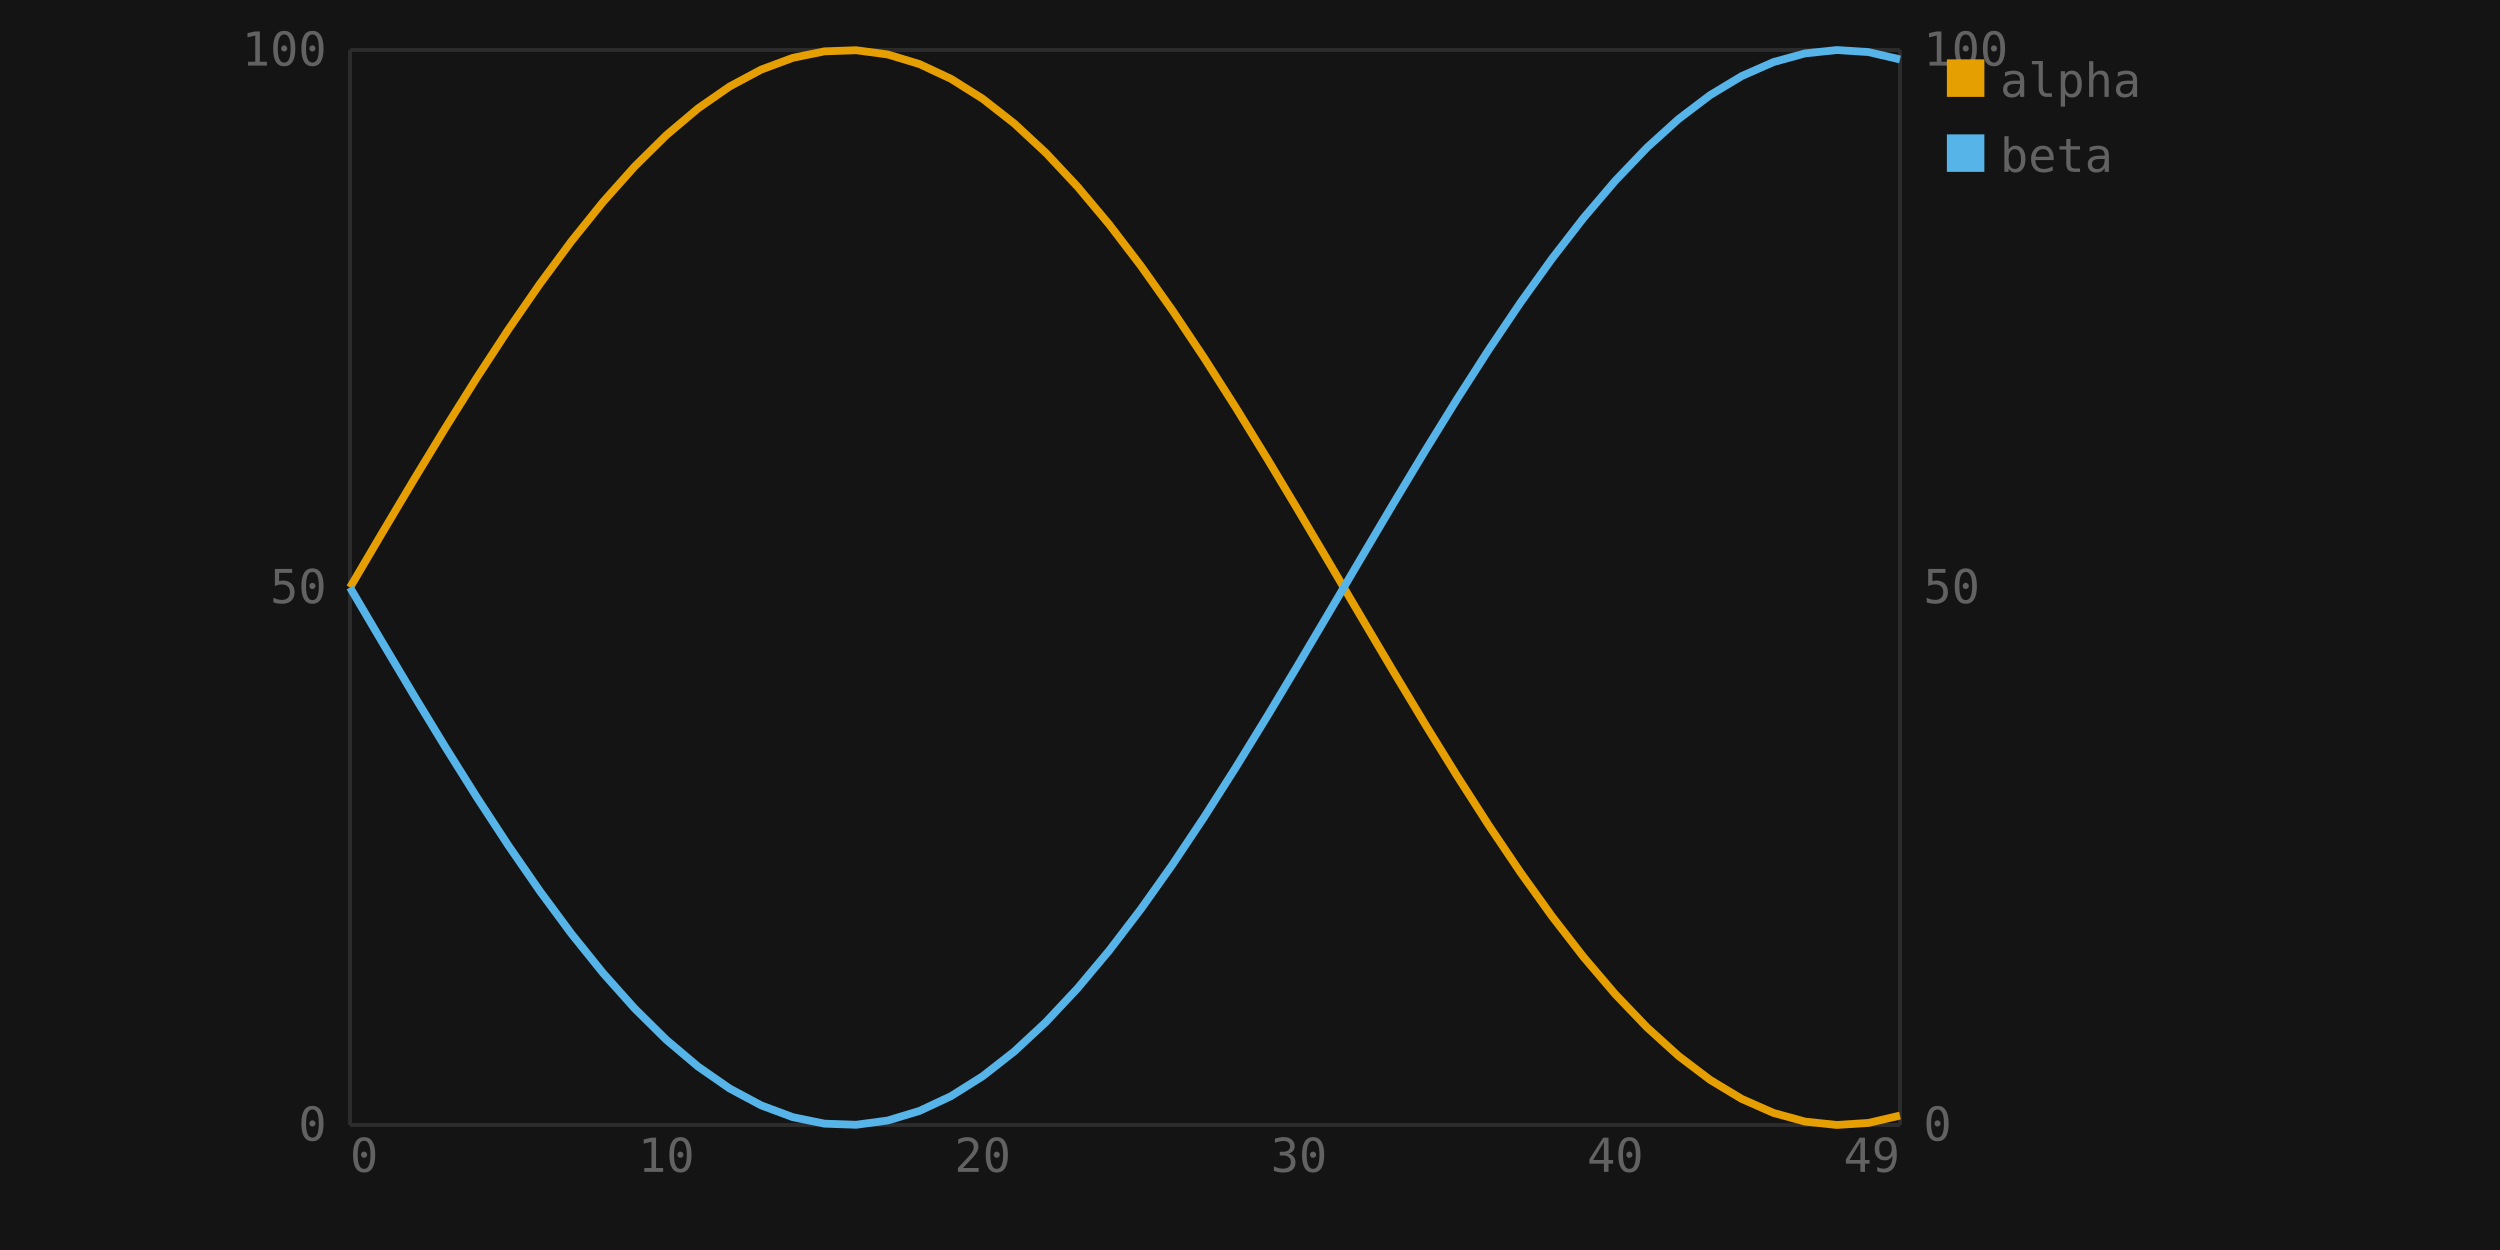
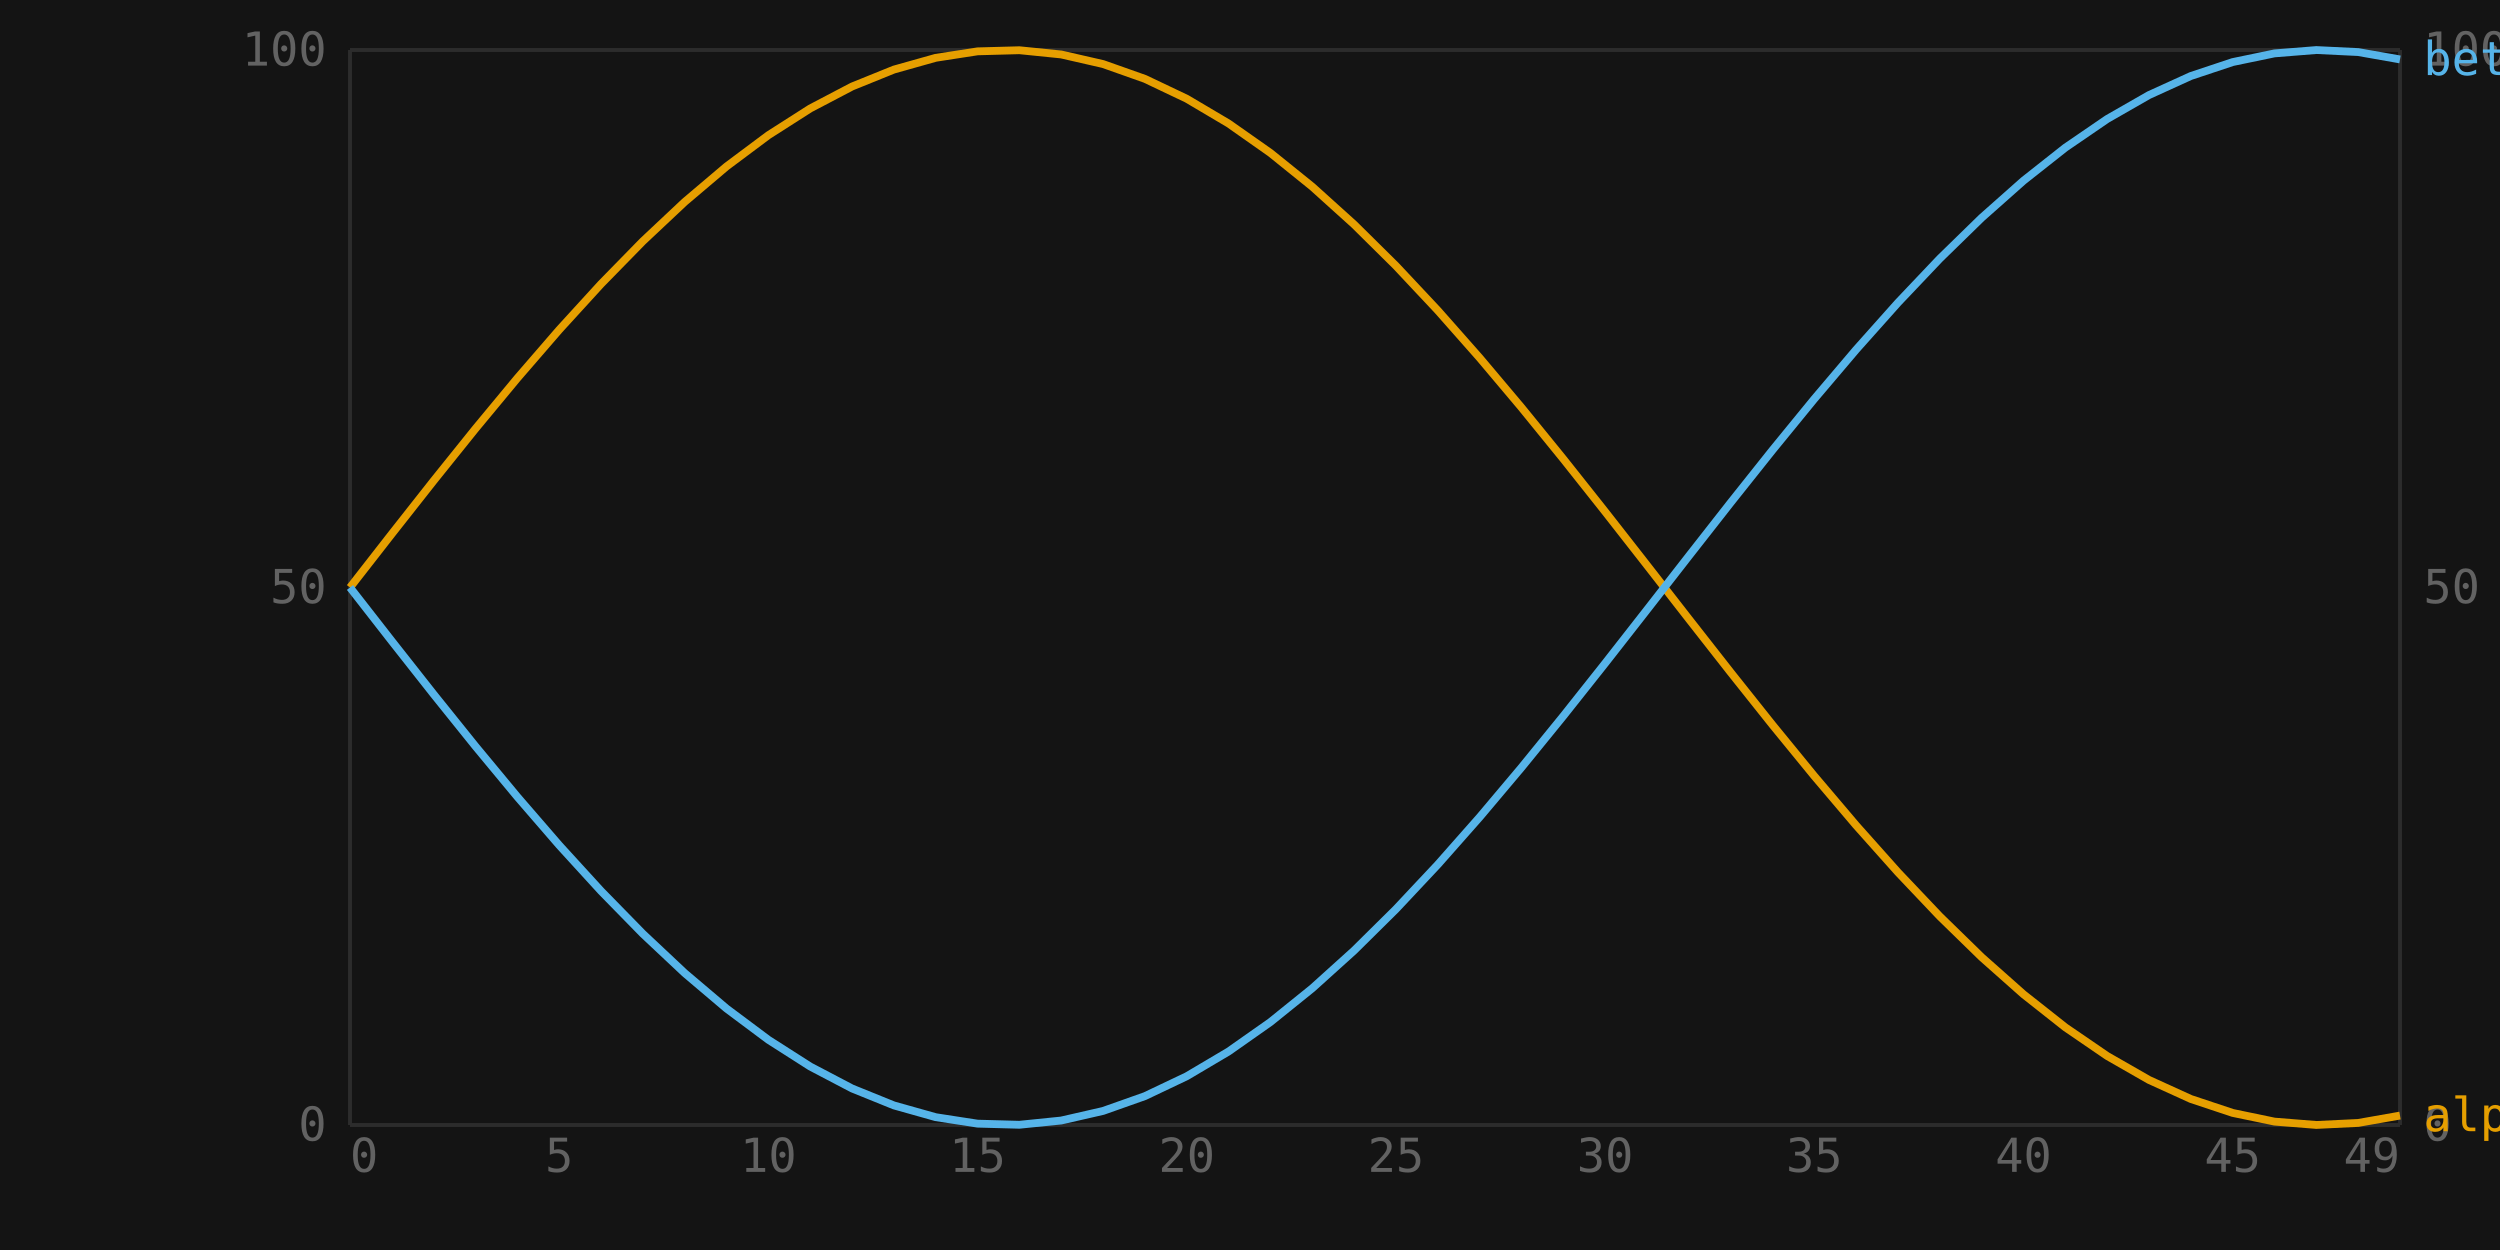
<svg xmlns="http://www.w3.org/2000/svg" viewBox="0 0 640 320" width="640" height="320">
  <rect width="100%" height="100%" fill="#141414" />
  <line x1="89.6" y1="12.8" x2="89.6" y2="288" stroke="#2c2c2c" stroke-width="1" />
-   <line x1="89.6" y1="288" x2="486.4" y2="288" stroke="#2c2c2c" stroke-width="1" />
-   <line x1="486.4" y1="12.8" x2="486.4" y2="288" stroke="#2c2c2c" stroke-width="1" />
-   <line x1="89.6" y1="12.8" x2="486.4" y2="12.8" stroke="#2c2c2c" stroke-width="1" />
+   <line x1="89.6" y1="288" x2="614.4" y2="288" stroke="#2c2c2c" stroke-width="1" />
+   <line x1="614.4" y1="12.8" x2="614.4" y2="288" stroke="#2c2c2c" stroke-width="1" />
+   <line x1="89.6" y1="12.8" x2="614.4" y2="12.8" stroke="#2c2c2c" stroke-width="1" />
  <text x="83.6" y="292" text-anchor="end" font-size="12" font-family="monospace" fill="#626262">0</text>
-   <text x="492.4" y="292" text-anchor="start" font-size="12" font-family="monospace" fill="#626262">0</text>
+   <text x="620.4" y="292" text-anchor="start" font-size="12" font-family="monospace" fill="#626262">0</text>
  <text x="83.6" y="154.4" text-anchor="end" font-size="12" font-family="monospace" fill="#626262">50</text>
-   <text x="492.4" y="154.4" text-anchor="start" font-size="12" font-family="monospace" fill="#626262">50</text>
+   <text x="620.4" y="154.4" text-anchor="start" font-size="12" font-family="monospace" fill="#626262">50</text>
  <text x="83.6" y="16.8" text-anchor="end" font-size="12" font-family="monospace" fill="#626262">100</text>
-   <text x="492.4" y="16.8" text-anchor="start" font-size="12" font-family="monospace" fill="#626262">100</text>
+   <text x="620.4" y="16.8" text-anchor="start" font-size="12" font-family="monospace" fill="#626262">100</text>
  <text x="89.6" y="300" text-anchor="start" font-size="12" font-family="monospace" fill="#626262">0</text>
-   <text x="170.58" y="300" text-anchor="middle" font-size="12" font-family="monospace" fill="#626262">10</text>
-   <text x="251.559" y="300" text-anchor="middle" font-size="12" font-family="monospace" fill="#626262">20</text>
-   <text x="332.539" y="300" text-anchor="middle" font-size="12" font-family="monospace" fill="#626262">30</text>
-   <text x="413.518" y="300" text-anchor="middle" font-size="12" font-family="monospace" fill="#626262">40</text>
-   <text x="486.4" y="300" text-anchor="end" font-size="12" font-family="monospace" fill="#626262">49</text>
-   <rect x="498.4" y="15.2" width="9.6" height="9.6" fill="#e69f00" />
-   <text x="512" y="24.8" text-anchor="start" font-size="12" font-family="monospace" fill="#626262">alpha</text>
-   <rect x="498.4" y="34.4" width="9.6" height="9.6" fill="#56b4e9" />
-   <text x="512" y="44" text-anchor="start" font-size="12" font-family="monospace" fill="#626262">beta</text>
-   <path d="M89.6 150.4 L97.698 136.663 L105.796 123.063 L113.894 109.736 L121.992 96.816 L130.09 84.431 L138.188 72.705 L146.286 61.756 L154.384 51.692 L162.482 42.614 L170.58 34.614 L178.678 27.77 L186.776 22.151 L194.873 17.814 L202.971 14.802 L211.069 13.145 L219.167 12.859 L227.265 13.947 L235.363 16.399 L243.461 20.189 L251.559 25.281 L259.657 31.622 L267.755 39.151 L275.853 47.791 L283.951 57.456 L292.049 68.05 L300.147 79.467 L308.245 91.593 L316.343 104.306 L324.441 117.479 L332.539 130.982 L340.637 144.679 L348.735 158.432 L356.833 172.106 L364.931 185.562 L373.029 198.668 L381.127 211.291 L389.224 223.305 L397.322 234.592 L405.42 245.037 L413.518 254.536 L421.616 262.995 L429.714 270.329 L437.812 276.464 L445.91 281.34 L454.008 284.908 L462.106 287.132 L470.204 287.989 L478.302 287.472 L486.4 285.585" fill="none" stroke="#e69f00" stroke-width="2" />
-   <path d="M89.6 150.4 L97.698 164.137 L105.796 177.737 L113.894 191.064 L121.992 203.984 L130.09 216.369 L138.188 228.095 L146.286 239.044 L154.384 249.108 L162.482 258.186 L170.58 266.186 L178.678 273.03 L186.776 278.649 L194.873 282.986 L202.971 285.998 L211.069 287.655 L219.167 287.941 L227.265 286.853 L235.363 284.401 L243.461 280.611 L251.559 275.519 L259.657 269.178 L267.755 261.649 L275.853 253.009 L283.951 243.344 L292.049 232.75 L300.147 221.333 L308.245 209.207 L316.343 196.494 L324.441 183.321 L332.539 169.818 L340.637 156.121 L348.735 142.368 L356.833 128.694 L364.931 115.238 L373.029 102.132 L381.127 89.509 L389.224 77.495 L397.322 66.208 L405.42 55.763 L413.518 46.264 L421.616 37.805 L429.714 30.471 L437.812 24.336 L445.91 19.46 L454.008 15.892 L462.106 13.668 L470.204 12.811 L478.302 13.328 L486.4 15.215" fill="none" stroke="#56b4e9" stroke-width="2" />
+   <text x="143.151" y="300" text-anchor="middle" font-size="12" font-family="monospace" fill="#626262">5</text>
+   <text x="196.702" y="300" text-anchor="middle" font-size="12" font-family="monospace" fill="#626262">10</text>
+   <text x="250.253" y="300" text-anchor="middle" font-size="12" font-family="monospace" fill="#626262">15</text>
+   <text x="303.804" y="300" text-anchor="middle" font-size="12" font-family="monospace" fill="#626262">20</text>
+   <text x="357.355" y="300" text-anchor="middle" font-size="12" font-family="monospace" fill="#626262">25</text>
+   <text x="410.906" y="300" text-anchor="middle" font-size="12" font-family="monospace" fill="#626262">30</text>
+   <text x="464.457" y="300" text-anchor="middle" font-size="12" font-family="monospace" fill="#626262">35</text>
+   <text x="518.008" y="300" text-anchor="middle" font-size="12" font-family="monospace" fill="#626262">40</text>
+   <text x="571.559" y="300" text-anchor="middle" font-size="12" font-family="monospace" fill="#626262">45</text>
+   <text x="614.4" y="300" text-anchor="end" font-size="12" font-family="monospace" fill="#626262">49</text>
+   <path d="M89.6 150.4 L100.31 136.663 L111.02 123.063 L121.731 109.736 L132.441 96.816 L143.151 84.431 L153.861 72.705 L164.571 61.756 L175.282 51.692 L185.992 42.614 L196.702 34.614 L207.412 27.77 L218.122 22.151 L228.833 17.814 L239.543 14.802 L250.253 13.145 L260.963 12.859 L271.673 13.947 L282.384 16.399 L293.094 20.189 L303.804 25.281 L314.514 31.622 L325.224 39.151 L335.935 47.791 L346.645 57.456 L357.355 68.05 L368.065 79.467 L378.776 91.593 L389.486 104.306 L400.196 117.479 L410.906 130.982 L421.616 144.679 L432.327 158.432 L443.037 172.106 L453.747 185.562 L464.457 198.668 L475.167 211.291 L485.878 223.305 L496.588 234.592 L507.298 245.037 L518.008 254.536 L528.718 262.995 L539.429 270.329 L550.139 276.464 L560.849 281.34 L571.559 284.908 L582.269 287.132 L592.98 287.989 L603.69 287.472 L614.4 285.585" fill="none" stroke="#e69f00" stroke-width="2" />
+   <path d="M89.6 150.4 L100.31 164.137 L111.02 177.737 L121.731 191.064 L132.441 203.984 L143.151 216.369 L153.861 228.095 L164.571 239.044 L175.282 249.108 L185.992 258.186 L196.702 266.186 L207.412 273.03 L218.122 278.649 L228.833 282.986 L239.543 285.998 L250.253 287.655 L260.963 287.941 L271.673 286.853 L282.384 284.401 L293.094 280.611 L303.804 275.519 L314.514 269.178 L325.224 261.649 L335.935 253.009 L346.645 243.344 L357.355 232.75 L368.065 221.333 L378.776 209.207 L389.486 196.494 L400.196 183.321 L410.906 169.818 L421.616 156.121 L432.327 142.368 L443.037 128.694 L453.747 115.238 L464.457 102.132 L475.167 89.509 L485.878 77.495 L496.588 66.208 L507.298 55.763 L518.008 46.264 L528.718 37.805 L539.429 30.471 L550.139 24.336 L560.849 19.46 L571.559 15.892 L582.269 13.668 L592.98 12.811 L603.69 13.328 L614.4 15.215" fill="none" stroke="#56b4e9" stroke-width="2" />
+   <text x="620.4" y="289.585" text-anchor="start" font-size="12" font-family="monospace" fill="#e69f00">alpha 0.8774</text>
+   <text x="620.4" y="19.215" text-anchor="start" font-size="12" font-family="monospace" fill="#56b4e9">beta 99.12</text>
</svg>
